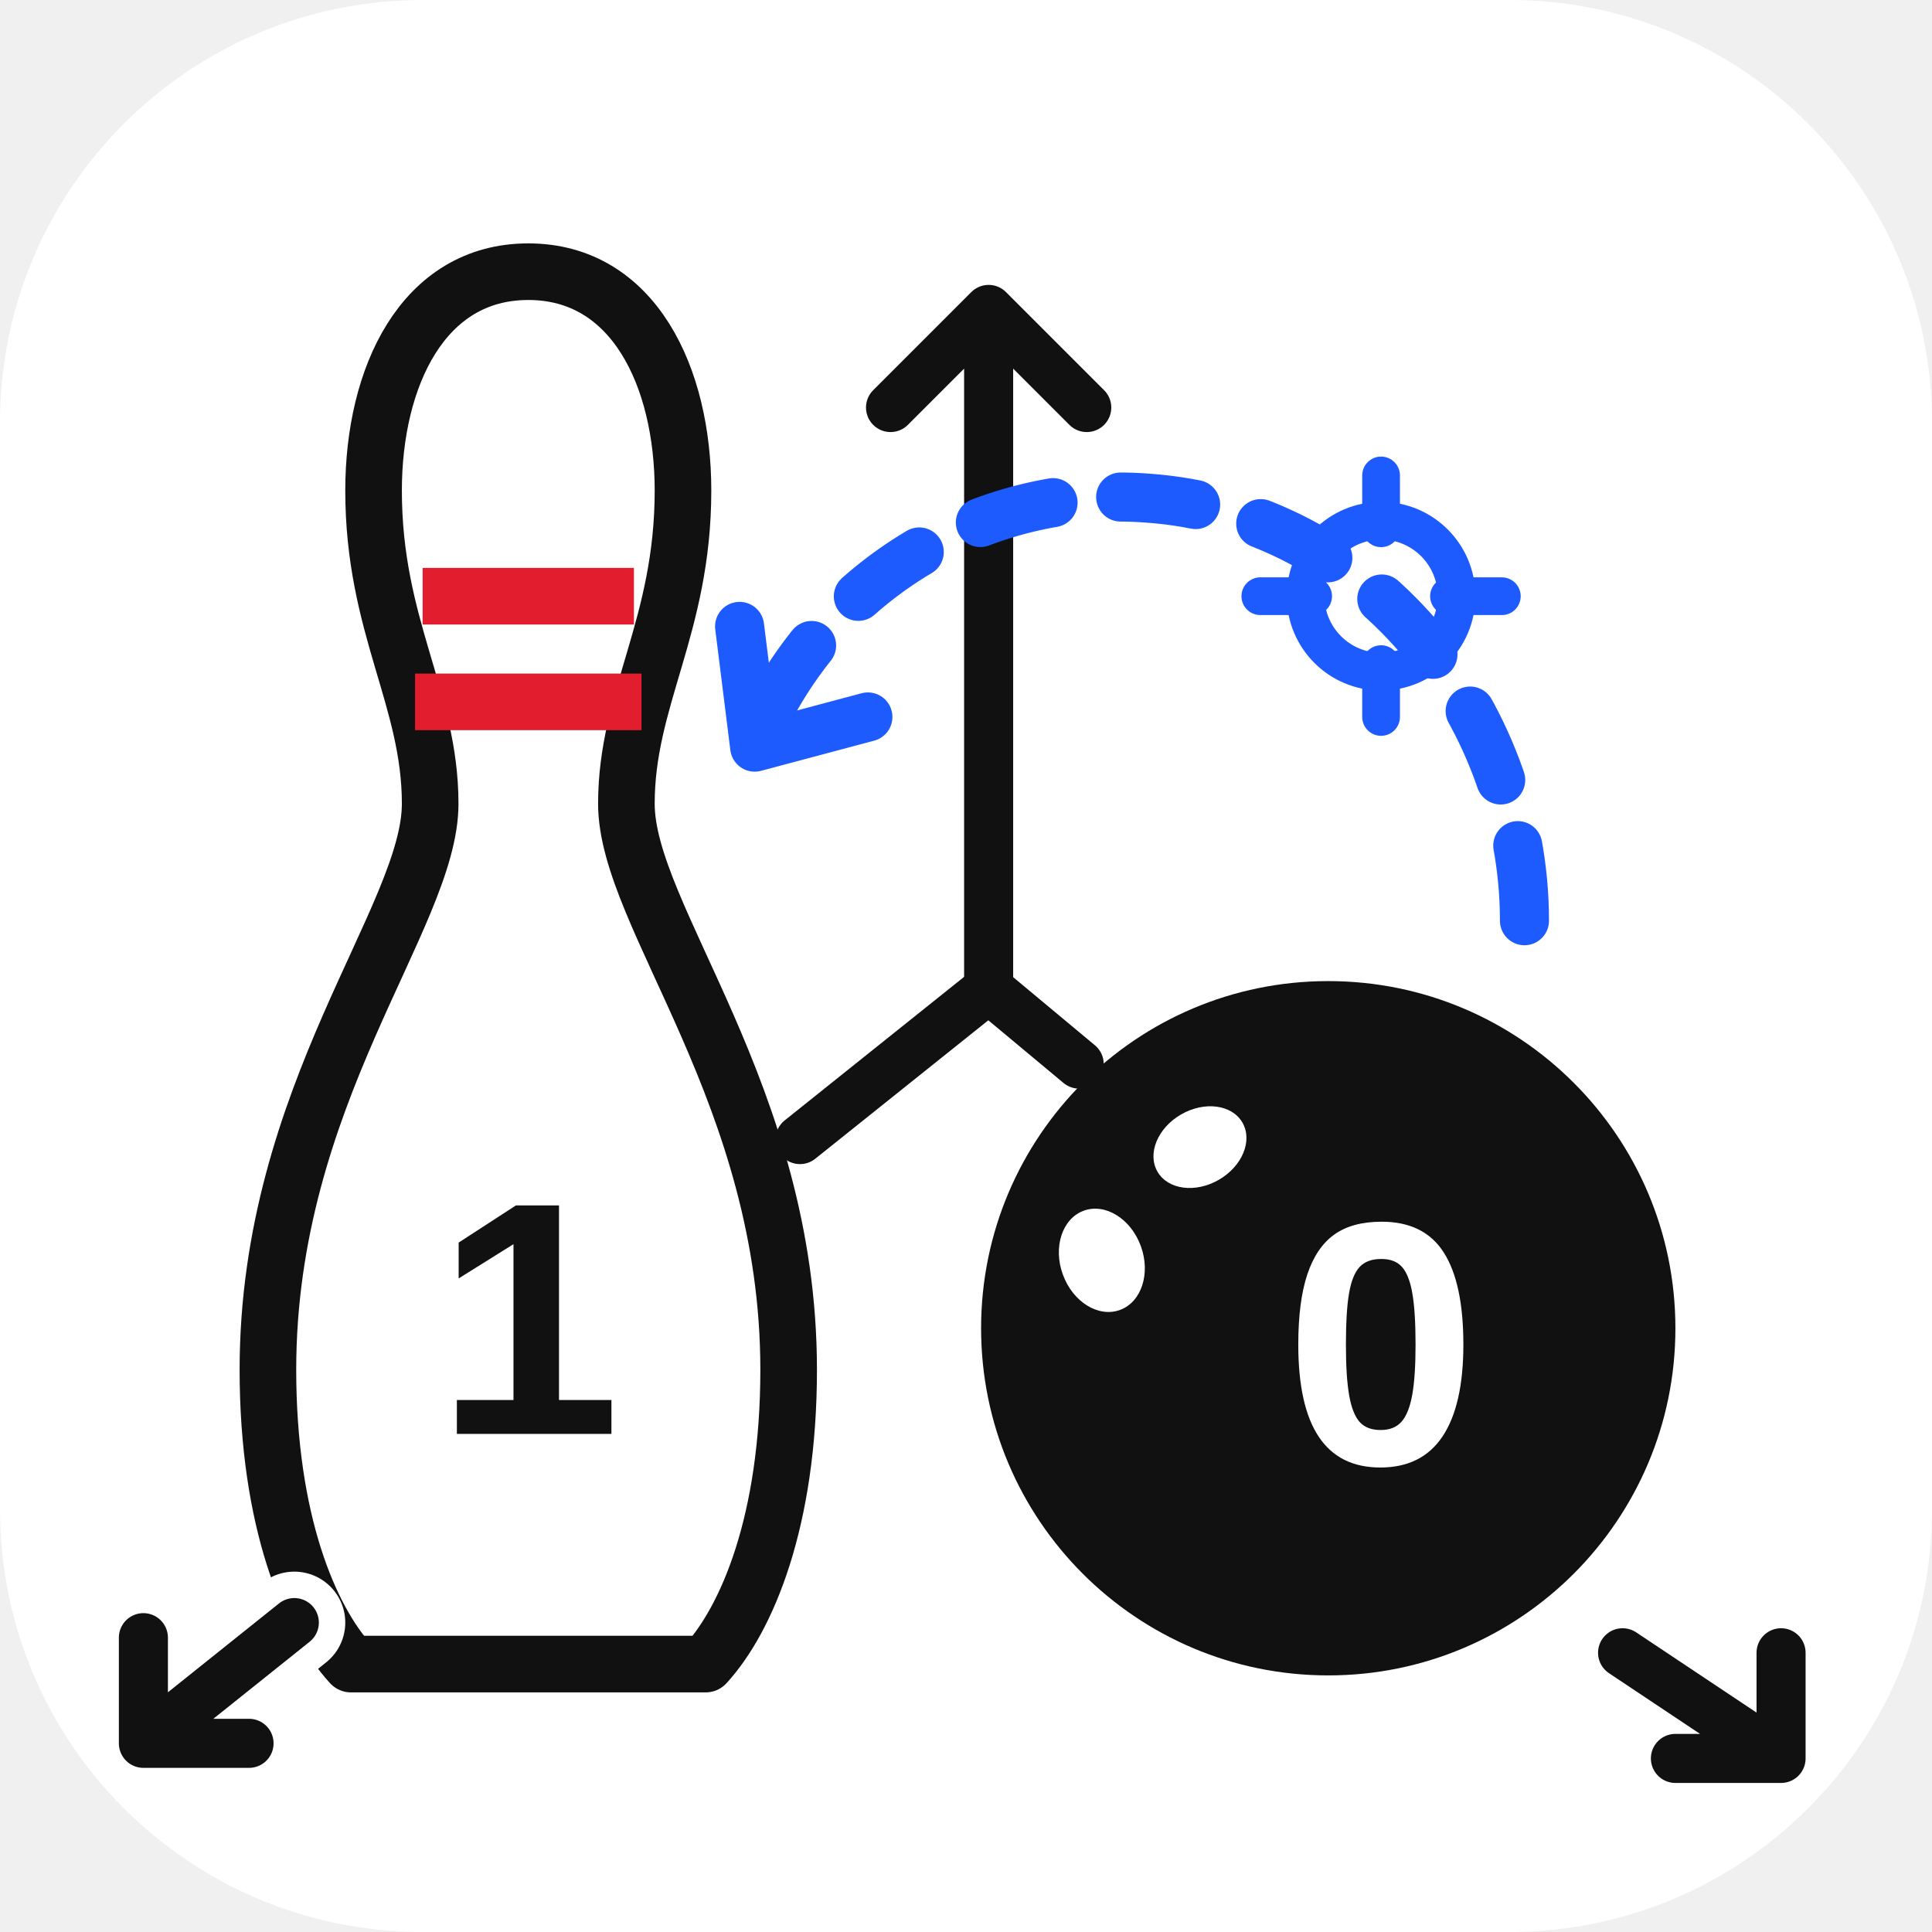
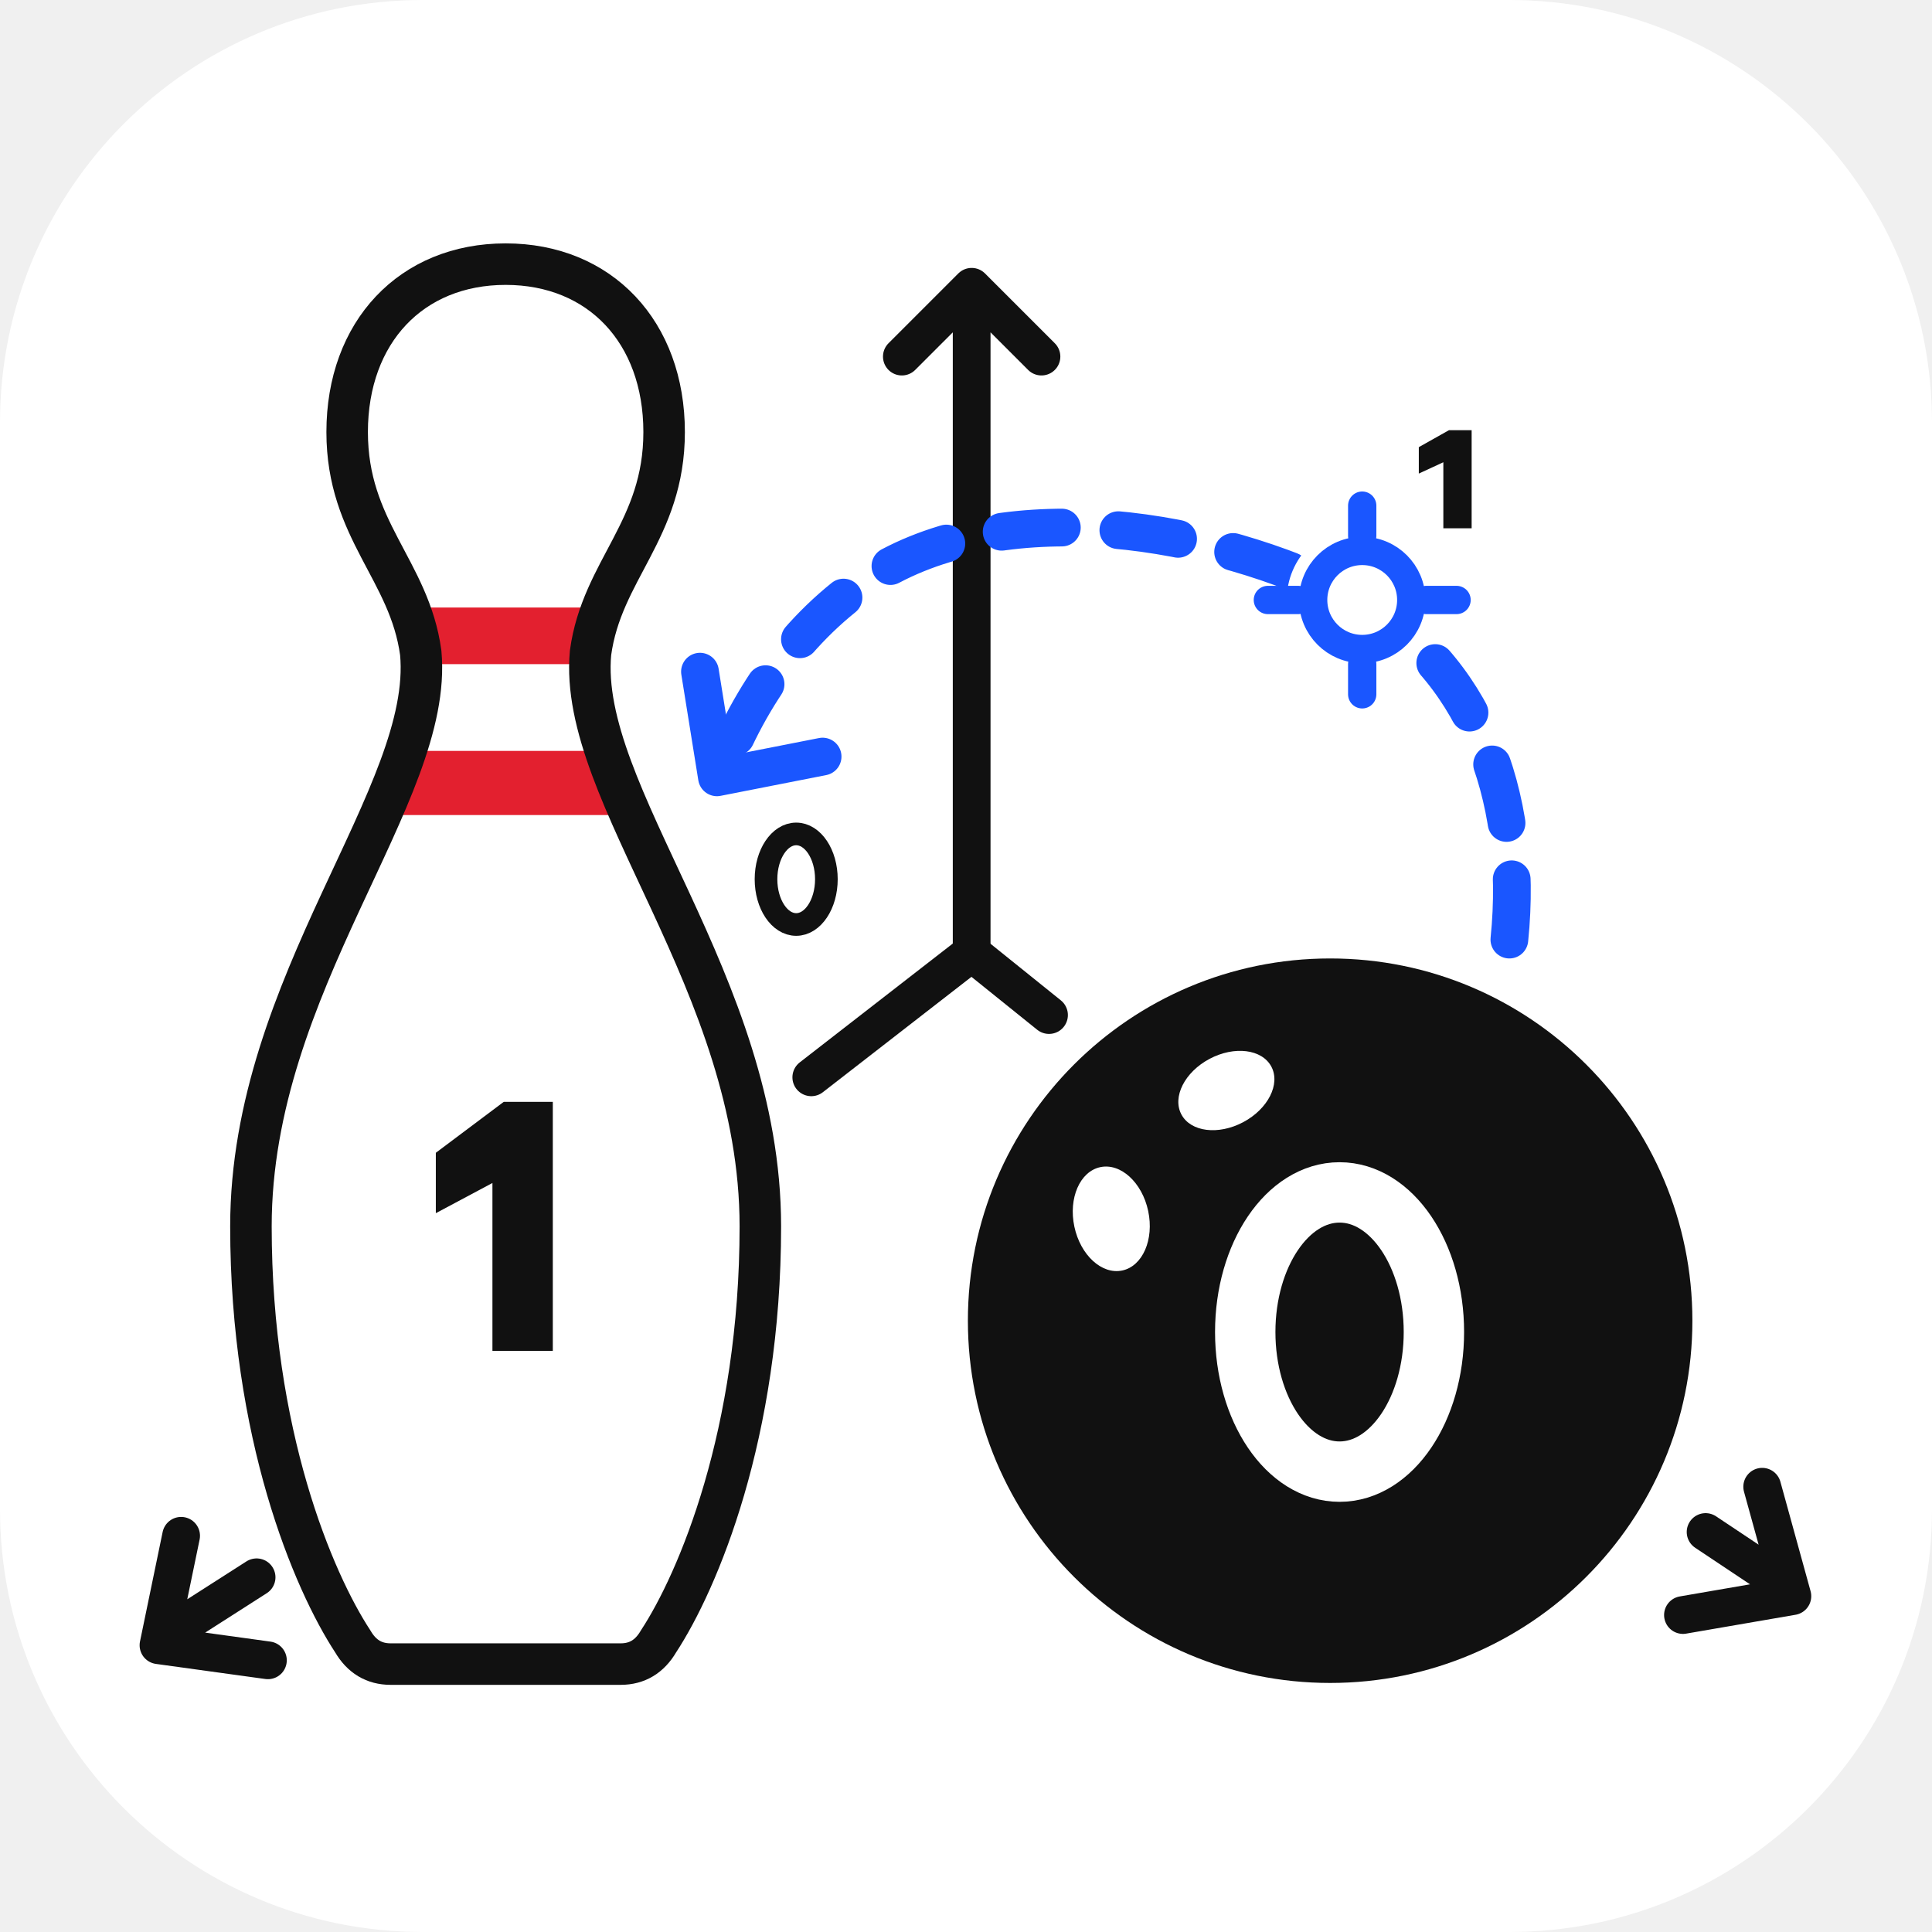
- <svg xmlns="http://www.w3.org/2000/svg" viewBox="0 0 512 512">
-   <rect width="512" height="512" rx="112" fill="#ffffff" />
-   <g stroke="#111" stroke-width="13" stroke-linecap="round" stroke-linejoin="round" fill="none">
-     <path d="M262 262V82M236 108l26-26 26 26" />
-     <path d="M262 262l-50 40M262 262l24 20" />
+ <svg xmlns="http://www.w3.org/2000/svg" viewBox="0 0 1024 1024">
+   <defs>
+     <path id="pin" d="M268 140C318 140 352 176 352 229C352 281 319 302 313 346C306 421 403 521 403 650C403 760 370 838 349 870Q342 882 329 882H207Q194 882 187 870C166 838 133 760 133 650C133 521 230 421 223 346C217 302 184 281 184 229C184 176 218 140 268 140Z" />
+     <clipPath id="pinClip">
+       <use href="#pin" />
+     </clipPath>
+   </defs>
+   <rect width="1024" height="1024" rx="224" fill="#ffffff" />
+   <g fill="none" stroke="#111111" stroke-width="20" stroke-linecap="round" stroke-linejoin="round">
+     <path d="M515 505V152M478 189L515 152L552 189" />
+     <path d="M515 505L430 571M515 505L556 538" />
  </g>
-   <path d="M140 72c-28 0-41 28-41 58 0 36 15 55 15 83 0 30-43 77-43 150 0 40 11 66 22 78h94c11-12 22-38 22-78 0-73-43-120-43-150 0-28 15-47 15-83 0-30-13-58-41-58z" fill="#fff" stroke="#111" stroke-width="15" stroke-linejoin="round" />
-   <path d="M112 158h56M110 186h60" stroke="#e11d2e" stroke-width="15" />
-   <text x="140" y="380" text-anchor="middle" font-family="Arial, Helvetica, sans-serif" font-weight="800" font-size="88" fill="#111">1</text>
-   <path d="M404 244C404 188 362 136 304 132C264 129 224 150 204 188" fill="none" stroke="#1d5bff" stroke-width="13" stroke-linecap="round" stroke-dasharray="20 18" />
-   <path d="M196 166l4 32 30-8" fill="none" stroke="#1d5bff" stroke-width="13" stroke-linecap="round" stroke-linejoin="round" />
-   <g stroke="#1d5bff" stroke-width="10" stroke-linecap="round" fill="none">
-     <circle cx="366" cy="158" r="20" />
-     <path d="M366 126v14M366 176v14M334 158h14M384 158h14" />
+   <use href="#pin" fill="#ffffff" />
+   <g clip-path="url(#pinClip)" fill="#e3202f">
+     <rect x="120" y="322" width="300" height="30" />
+     <rect x="120" y="398" width="300" height="34" />
  </g>
-   <circle cx="352" cy="352" r="92" fill="#111" />
-   <ellipse cx="318" cy="304" rx="13" ry="10" fill="#fff" transform="rotate(-30 318 304)" />
-   <ellipse cx="292" cy="334" rx="11" ry="14" fill="#fff" transform="rotate(-20 292 334)" />
-   <text x="366" y="388" text-anchor="middle" font-family="Arial, Helvetica, sans-serif" font-weight="800" font-size="92" fill="#fff">0</text>
-   <g stroke-linecap="round" stroke-linejoin="round" fill="none">
-     <path d="M78 430L38 462M38 434v28h28" stroke="#fff" stroke-width="27" />
-     <path d="M78 430L38 462M38 434v28h28" stroke="#111" stroke-width="13" />
-     <path d="M430 438L472 466M444 466h28v-28" stroke="#fff" stroke-width="27" />
-     <path d="M430 438L472 466M444 466h28v-28" stroke="#111" stroke-width="13" />
+   <use href="#pin" fill="none" stroke="#111111" stroke-width="22" stroke-linejoin="round" />
+   <path d="M293 584V716H261V627L231 643V611L267 584Z" fill="#111111" />
+   <path d="M800 498C808 420 780 352 722 320C652 282 544 262 472 300C432 322 402 360 384 404" fill="none" stroke="#1a56ff" stroke-width="20" stroke-linecap="round" stroke-dasharray="32 30" />
+   <path d="M371 356L380 412L436 401" fill="none" stroke="#1a56ff" stroke-width="20" stroke-linecap="round" stroke-linejoin="round" />
+   <circle cx="722" cy="318" r="40" fill="#ffffff" />
+   <g fill="none" stroke="#1a56ff" stroke-width="15" stroke-linecap="round">
+     <circle cx="722" cy="318" r="26" />
+     <path d="M722 268V284M722 352V368M672 318H688M756 318H772" />
+   </g>
+   <path d="M780 228V280H765V245L752 251V237L768 228Z" fill="#111111" />
+   <ellipse cx="422" cy="466" rx="16" ry="24" fill="none" stroke="#111111" stroke-width="12" />
+   <circle cx="705" cy="700" r="192" fill="#111111" />
+   <ellipse cx="650" cy="578" rx="27" ry="19" fill="#ffffff" transform="rotate(-28 650 578)" />
+   <ellipse cx="589" cy="646" rx="20" ry="28" fill="#ffffff" transform="rotate(-12 589 646)" />
+   <ellipse cx="710" cy="706" rx="50" ry="74" fill="none" stroke="#ffffff" stroke-width="32" />
+   <g fill="none" stroke="#111111" stroke-width="20" stroke-linecap="round" stroke-linejoin="round">
+     <path d="M136 836L86 868M96 814L84 872L142 880" />
+     <path d="M904 812L946 840M934 788L950 846L892 856" />
  </g>
</svg>
